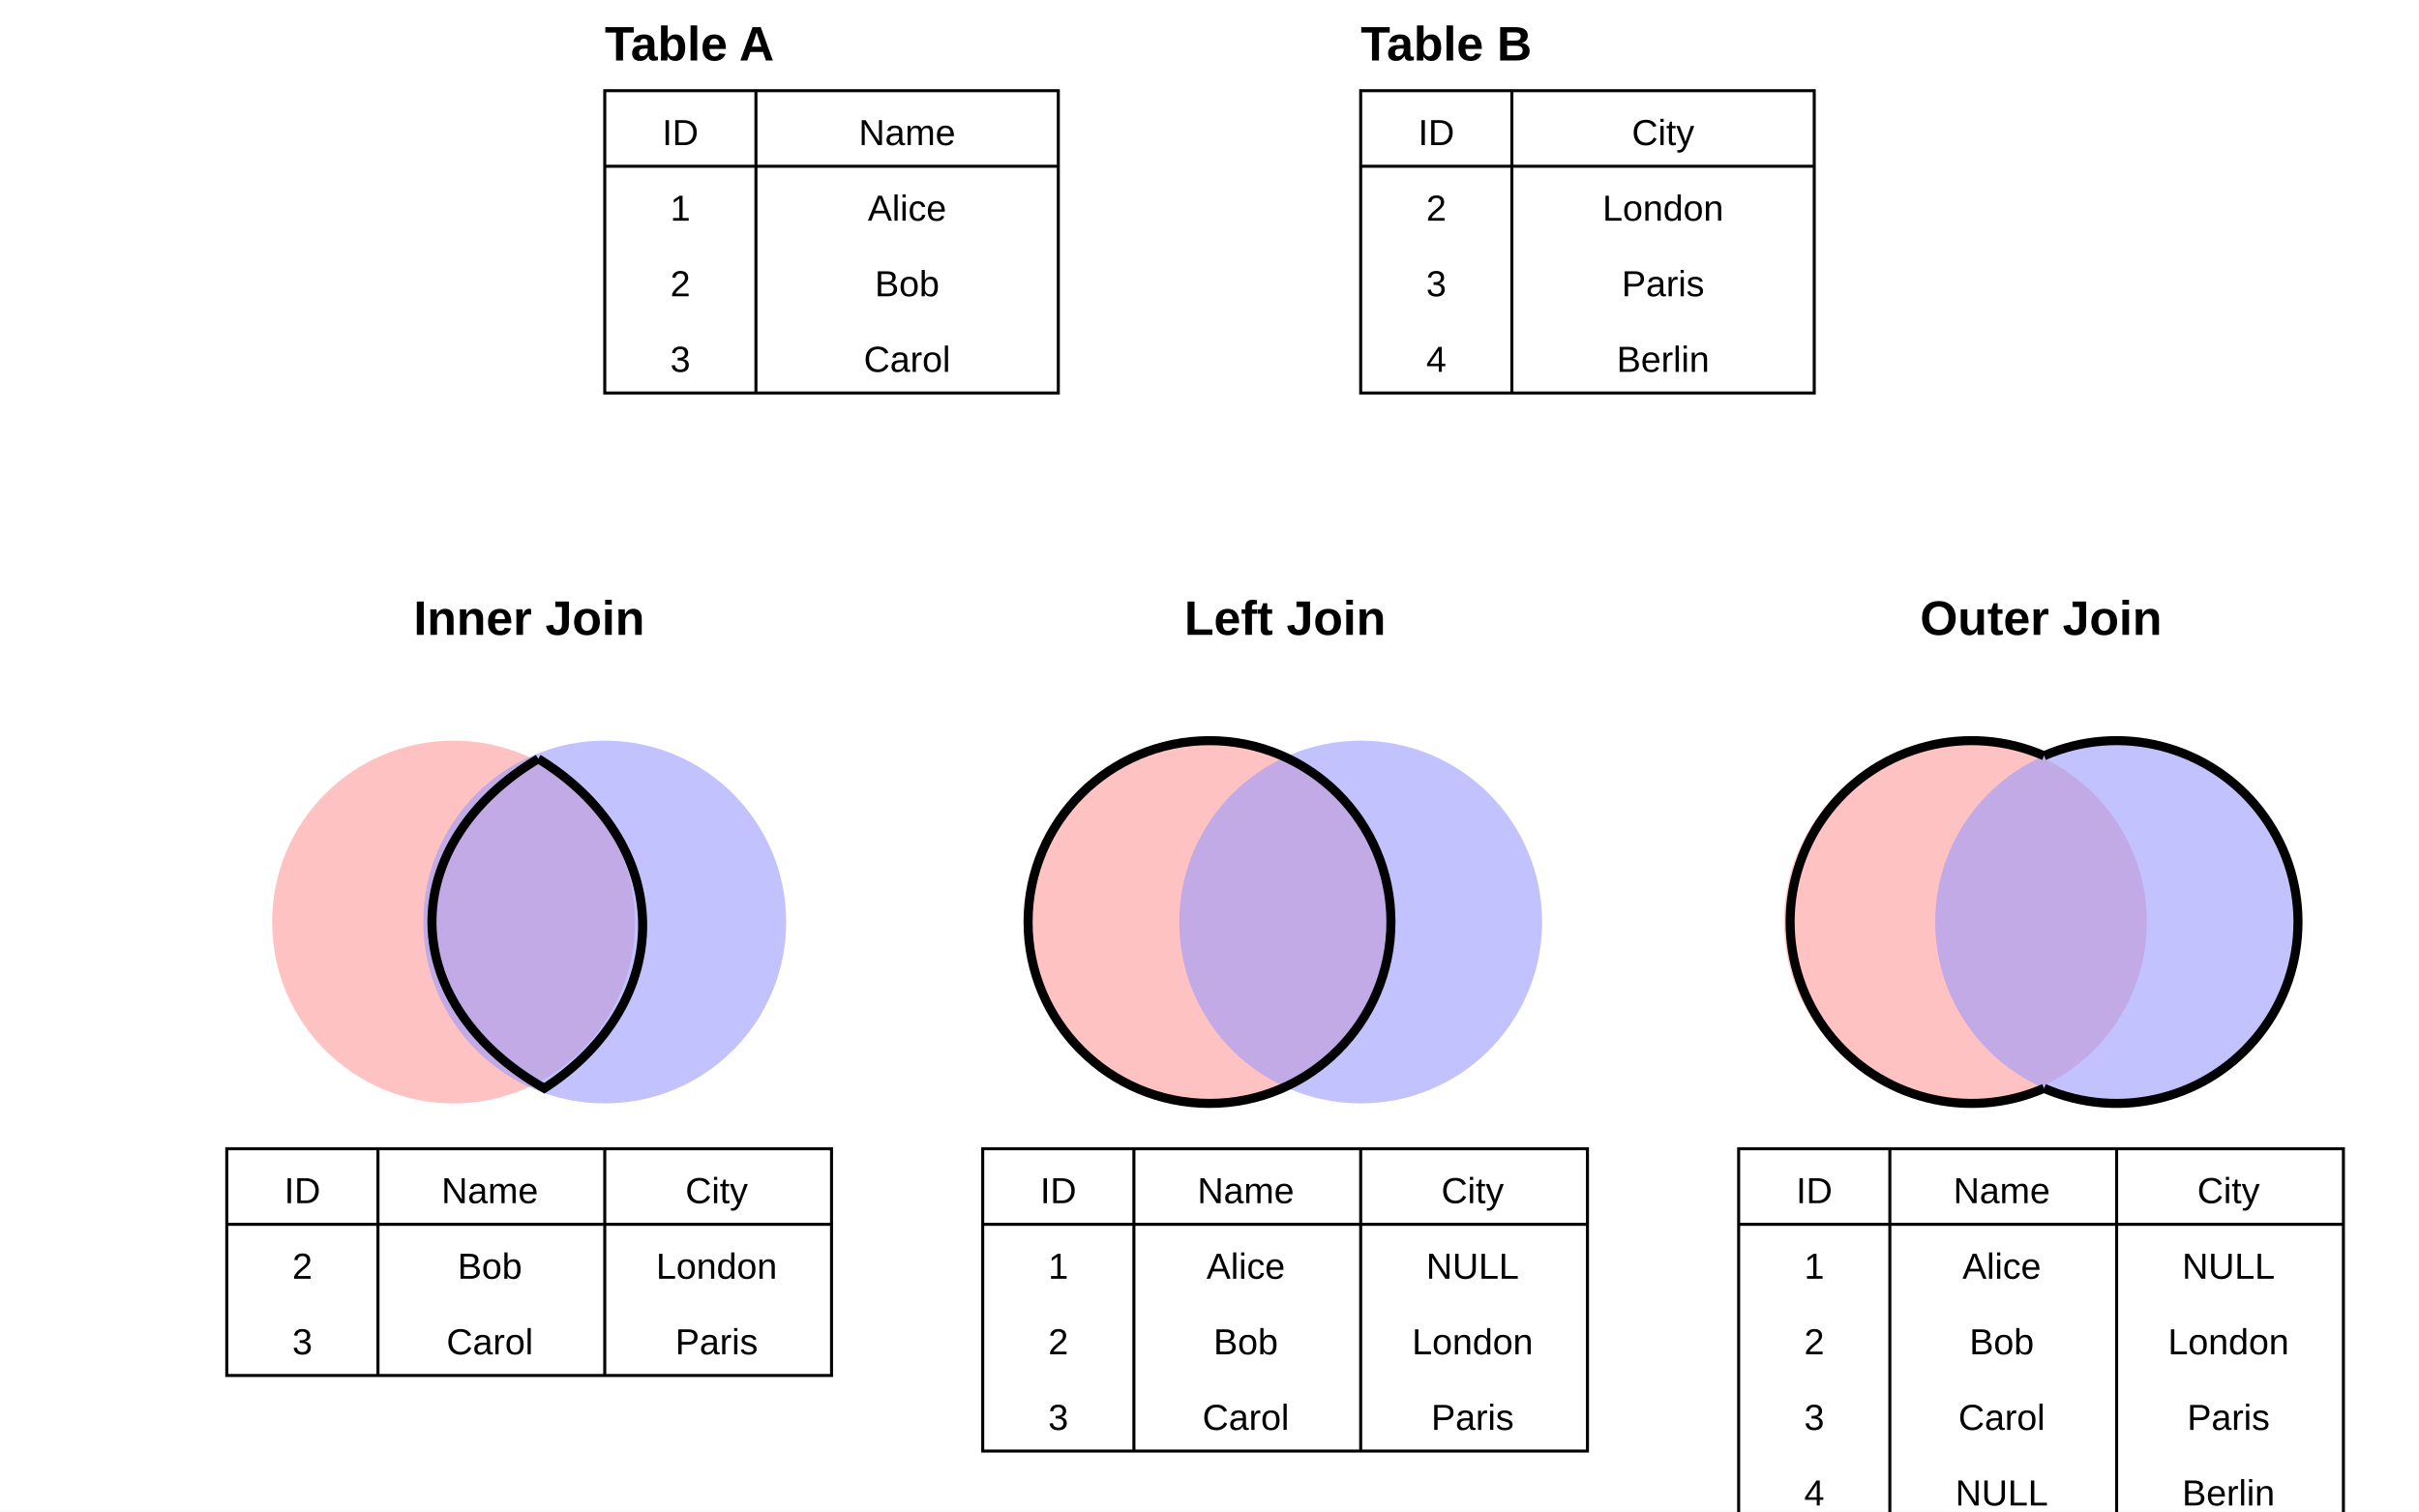
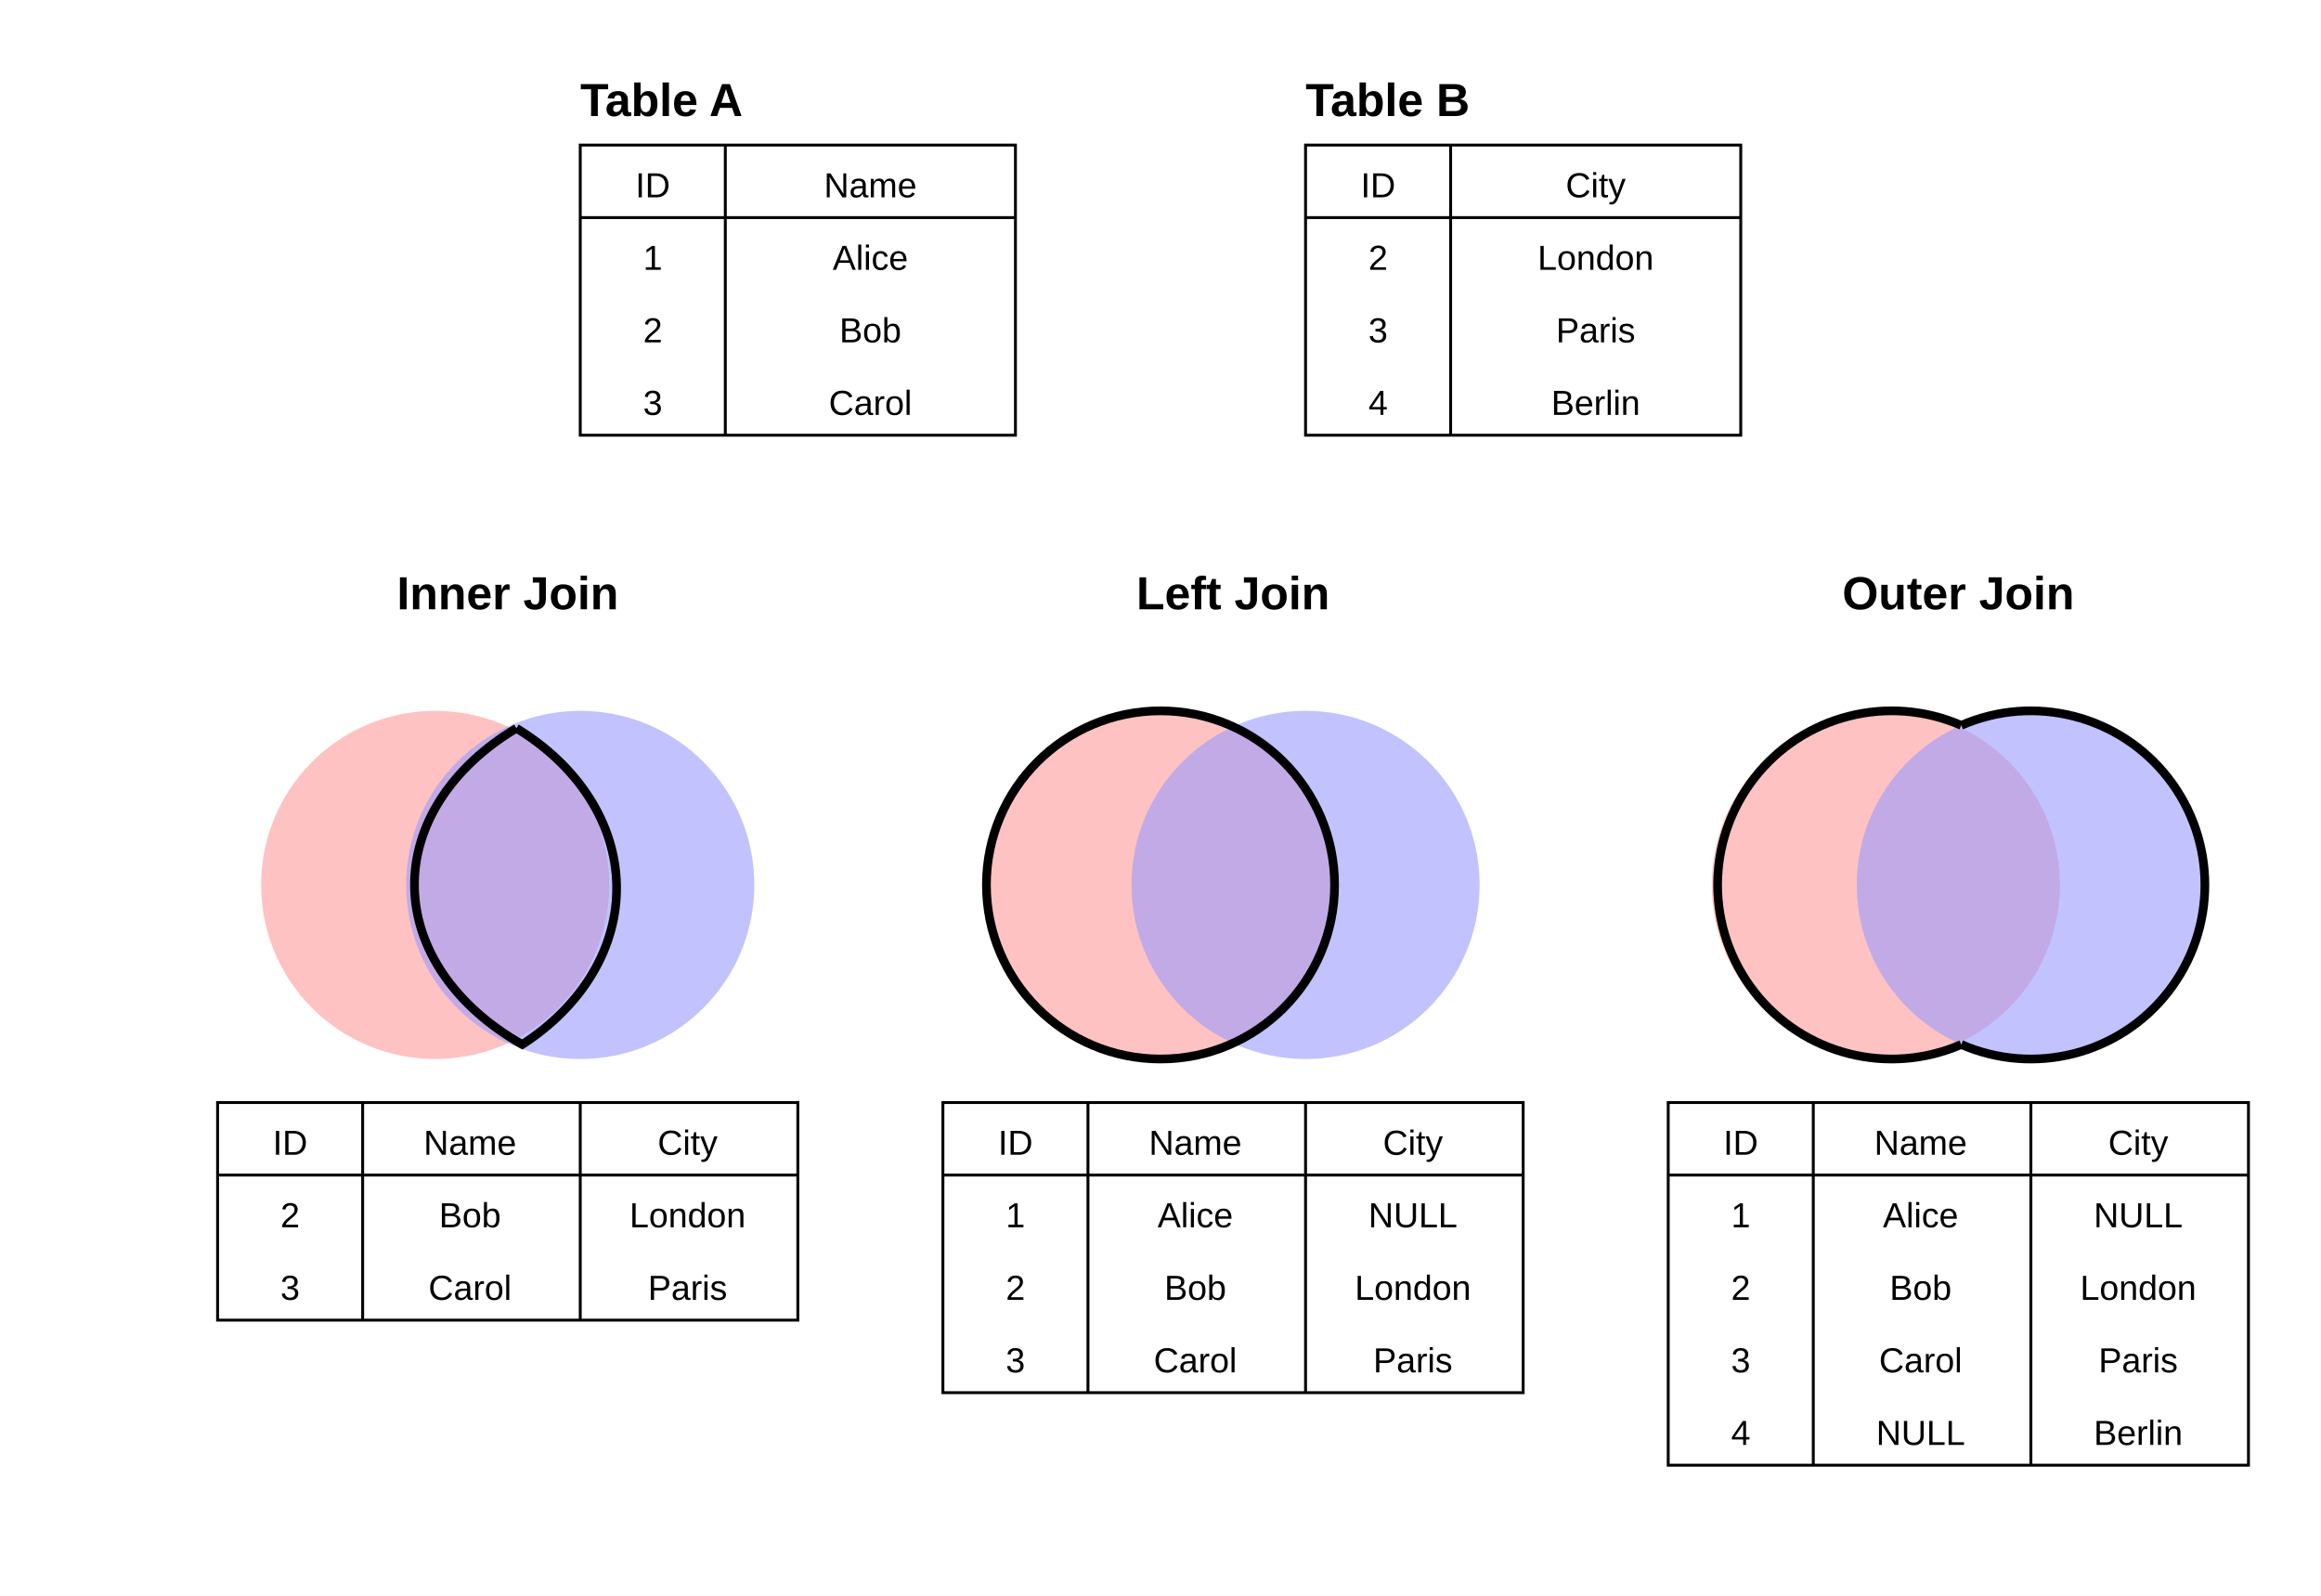
- <svg xmlns="http://www.w3.org/2000/svg" viewBox="0 0 800 500">
+ <svg xmlns="http://www.w3.org/2000/svg" viewBox="0 0 800 550">
  <rect width="100%" height="100%" fill="white" />
-   <g transform="translate(200, 30)">
+   <g transform="translate(200, 50)">
    <text x="0" y="-10" font-family="Arial" font-size="16" font-weight="bold">Table A</text>
    <rect width="150" height="100" fill="none" stroke="black" />
    <line x1="0" y1="25" x2="150" y2="25" stroke="black" />
    <line x1="50" y1="0" x2="50" y2="100" stroke="black" />
    <text x="25" y="18" text-anchor="middle" font-family="Arial" font-size="12">ID</text>
    <text x="100" y="18" text-anchor="middle" font-family="Arial" font-size="12">Name</text>
    <text x="25" y="43" text-anchor="middle" font-family="Arial" font-size="12">1</text>
    <text x="100" y="43" text-anchor="middle" font-family="Arial" font-size="12">Alice</text>
    <text x="25" y="68" text-anchor="middle" font-family="Arial" font-size="12">2</text>
    <text x="100" y="68" text-anchor="middle" font-family="Arial" font-size="12">Bob</text>
    <text x="25" y="93" text-anchor="middle" font-family="Arial" font-size="12">3</text>
    <text x="100" y="93" text-anchor="middle" font-family="Arial" font-size="12">Carol</text>
  </g>
-   <g transform="translate(450, 30)">
+   <g transform="translate(450, 50)">
    <text x="0" y="-10" font-family="Arial" font-size="16" font-weight="bold">Table B</text>
    <rect width="150" height="100" fill="none" stroke="black" />
    <line x1="0" y1="25" x2="150" y2="25" stroke="black" />
    <line x1="50" y1="0" x2="50" y2="100" stroke="black" />
    <text x="25" y="18" text-anchor="middle" font-family="Arial" font-size="12">ID</text>
    <text x="100" y="18" text-anchor="middle" font-family="Arial" font-size="12">City</text>
    <text x="25" y="43" text-anchor="middle" font-family="Arial" font-size="12">2</text>
    <text x="100" y="43" text-anchor="middle" font-family="Arial" font-size="12">London</text>
    <text x="25" y="68" text-anchor="middle" font-family="Arial" font-size="12">3</text>
    <text x="100" y="68" text-anchor="middle" font-family="Arial" font-size="12">Paris</text>
    <text x="25" y="93" text-anchor="middle" font-family="Arial" font-size="12">4</text>
    <text x="100" y="93" text-anchor="middle" font-family="Arial" font-size="12">Berlin</text>
  </g>
  <g transform="translate(50, 230)">
    <text x="125" y="-20" text-anchor="middle" font-family="Arial" font-size="16" font-weight="bold">Inner Join</text>
    <circle cx="100" cy="75" r="60" fill="#ff9999" opacity="0.6" />
    <circle cx="150" cy="75" r="60" fill="#9999ff" opacity="0.6" />
    <path d="M 128 21 A 90 70 0 0 1 130 130 A 97 70 0 0 1 128 21" fill="none" stroke="black" stroke-width="3" />
    <g transform="translate(25, 150)">
      <rect width="200" height="75" fill="none" stroke="black" />
      <line x1="0" y1="25" x2="200" y2="25" stroke="black" />
      <line x1="50" y1="0" x2="50" y2="75" stroke="black" />
      <line x1="125" y1="0" x2="125" y2="75" stroke="black" />
      <text x="25" y="18" text-anchor="middle" font-family="Arial" font-size="12">ID</text>
      <text x="87" y="18" text-anchor="middle" font-family="Arial" font-size="12">Name</text>
      <text x="162" y="18" text-anchor="middle" font-family="Arial" font-size="12">City</text>
      <text x="25" y="43" text-anchor="middle" font-family="Arial" font-size="12">2</text>
      <text x="87" y="43" text-anchor="middle" font-family="Arial" font-size="12">Bob</text>
      <text x="162" y="43" text-anchor="middle" font-family="Arial" font-size="12">London</text>
      <text x="25" y="68" text-anchor="middle" font-family="Arial" font-size="12">3</text>
      <text x="87" y="68" text-anchor="middle" font-family="Arial" font-size="12">Carol</text>
      <text x="162" y="68" text-anchor="middle" font-family="Arial" font-size="12">Paris</text>
    </g>
  </g>
  <g transform="translate(300, 230)">
    <text x="125" y="-20" text-anchor="middle" font-family="Arial" font-size="16" font-weight="bold">Left Join</text>
    <circle cx="100" cy="75" r="60" fill="#ff9999" opacity="0.6" />
    <circle cx="150" cy="75" r="60" fill="#9999ff" opacity="0.6" />
    <circle cx="100" cy="75" r="60" fill="none" stroke="black" stroke-width="3" />
    <g transform="translate(25, 150)">
      <rect width="200" height="100" fill="none" stroke="black" />
      <line x1="0" y1="25" x2="200" y2="25" stroke="black" />
      <line x1="50" y1="0" x2="50" y2="100" stroke="black" />
      <line x1="125" y1="0" x2="125" y2="100" stroke="black" />
      <text x="25" y="18" text-anchor="middle" font-family="Arial" font-size="12">ID</text>
      <text x="87" y="18" text-anchor="middle" font-family="Arial" font-size="12">Name</text>
      <text x="162" y="18" text-anchor="middle" font-family="Arial" font-size="12">City</text>
      <text x="25" y="43" text-anchor="middle" font-family="Arial" font-size="12">1</text>
      <text x="87" y="43" text-anchor="middle" font-family="Arial" font-size="12">Alice</text>
      <text x="162" y="43" text-anchor="middle" font-family="Arial" font-size="12">NULL</text>
      <text x="25" y="68" text-anchor="middle" font-family="Arial" font-size="12">2</text>
      <text x="87" y="68" text-anchor="middle" font-family="Arial" font-size="12">Bob</text>
      <text x="162" y="68" text-anchor="middle" font-family="Arial" font-size="12">London</text>
      <text x="25" y="93" text-anchor="middle" font-family="Arial" font-size="12">3</text>
      <text x="87" y="93" text-anchor="middle" font-family="Arial" font-size="12">Carol</text>
      <text x="162" y="93" text-anchor="middle" font-family="Arial" font-size="12">Paris</text>
    </g>
  </g>
  <g transform="translate(550, 230)">
    <text x="125" y="-20" text-anchor="middle" font-family="Arial" font-size="16" font-weight="bold">Outer Join</text>
    <circle cx="100" cy="75" r="60" fill="#ff9999" opacity="0.6" />
    <circle cx="150" cy="75" r="60" fill="#9999ff" opacity="0.6" />
    <path d="M 126 20 A 60 60 0 1 0 126 130" fill="none" stroke="black" stroke-width="3" />
    <path d="M 126 20 A 60 60 0 1 1 126 130" fill="none" stroke="black" stroke-width="3" />
    <g transform="translate(25, 150)">
      <rect width="200" height="125" fill="none" stroke="black" />
      <line x1="0" y1="25" x2="200" y2="25" stroke="black" />
      <line x1="50" y1="0" x2="50" y2="125" stroke="black" />
      <line x1="125" y1="0" x2="125" y2="125" stroke="black" />
      <text x="25" y="18" text-anchor="middle" font-family="Arial" font-size="12">ID</text>
      <text x="87" y="18" text-anchor="middle" font-family="Arial" font-size="12">Name</text>
      <text x="162" y="18" text-anchor="middle" font-family="Arial" font-size="12">City</text>
      <text x="25" y="43" text-anchor="middle" font-family="Arial" font-size="12">1</text>
      <text x="87" y="43" text-anchor="middle" font-family="Arial" font-size="12">Alice</text>
      <text x="162" y="43" text-anchor="middle" font-family="Arial" font-size="12">NULL</text>
      <text x="25" y="68" text-anchor="middle" font-family="Arial" font-size="12">2</text>
      <text x="87" y="68" text-anchor="middle" font-family="Arial" font-size="12">Bob</text>
      <text x="162" y="68" text-anchor="middle" font-family="Arial" font-size="12">London</text>
      <text x="25" y="93" text-anchor="middle" font-family="Arial" font-size="12">3</text>
      <text x="87" y="93" text-anchor="middle" font-family="Arial" font-size="12">Carol</text>
      <text x="162" y="93" text-anchor="middle" font-family="Arial" font-size="12">Paris</text>
      <text x="25" y="118" text-anchor="middle" font-family="Arial" font-size="12">4</text>
      <text x="87" y="118" text-anchor="middle" font-family="Arial" font-size="12">NULL</text>
      <text x="162" y="118" text-anchor="middle" font-family="Arial" font-size="12">Berlin</text>
    </g>
  </g>
</svg>
